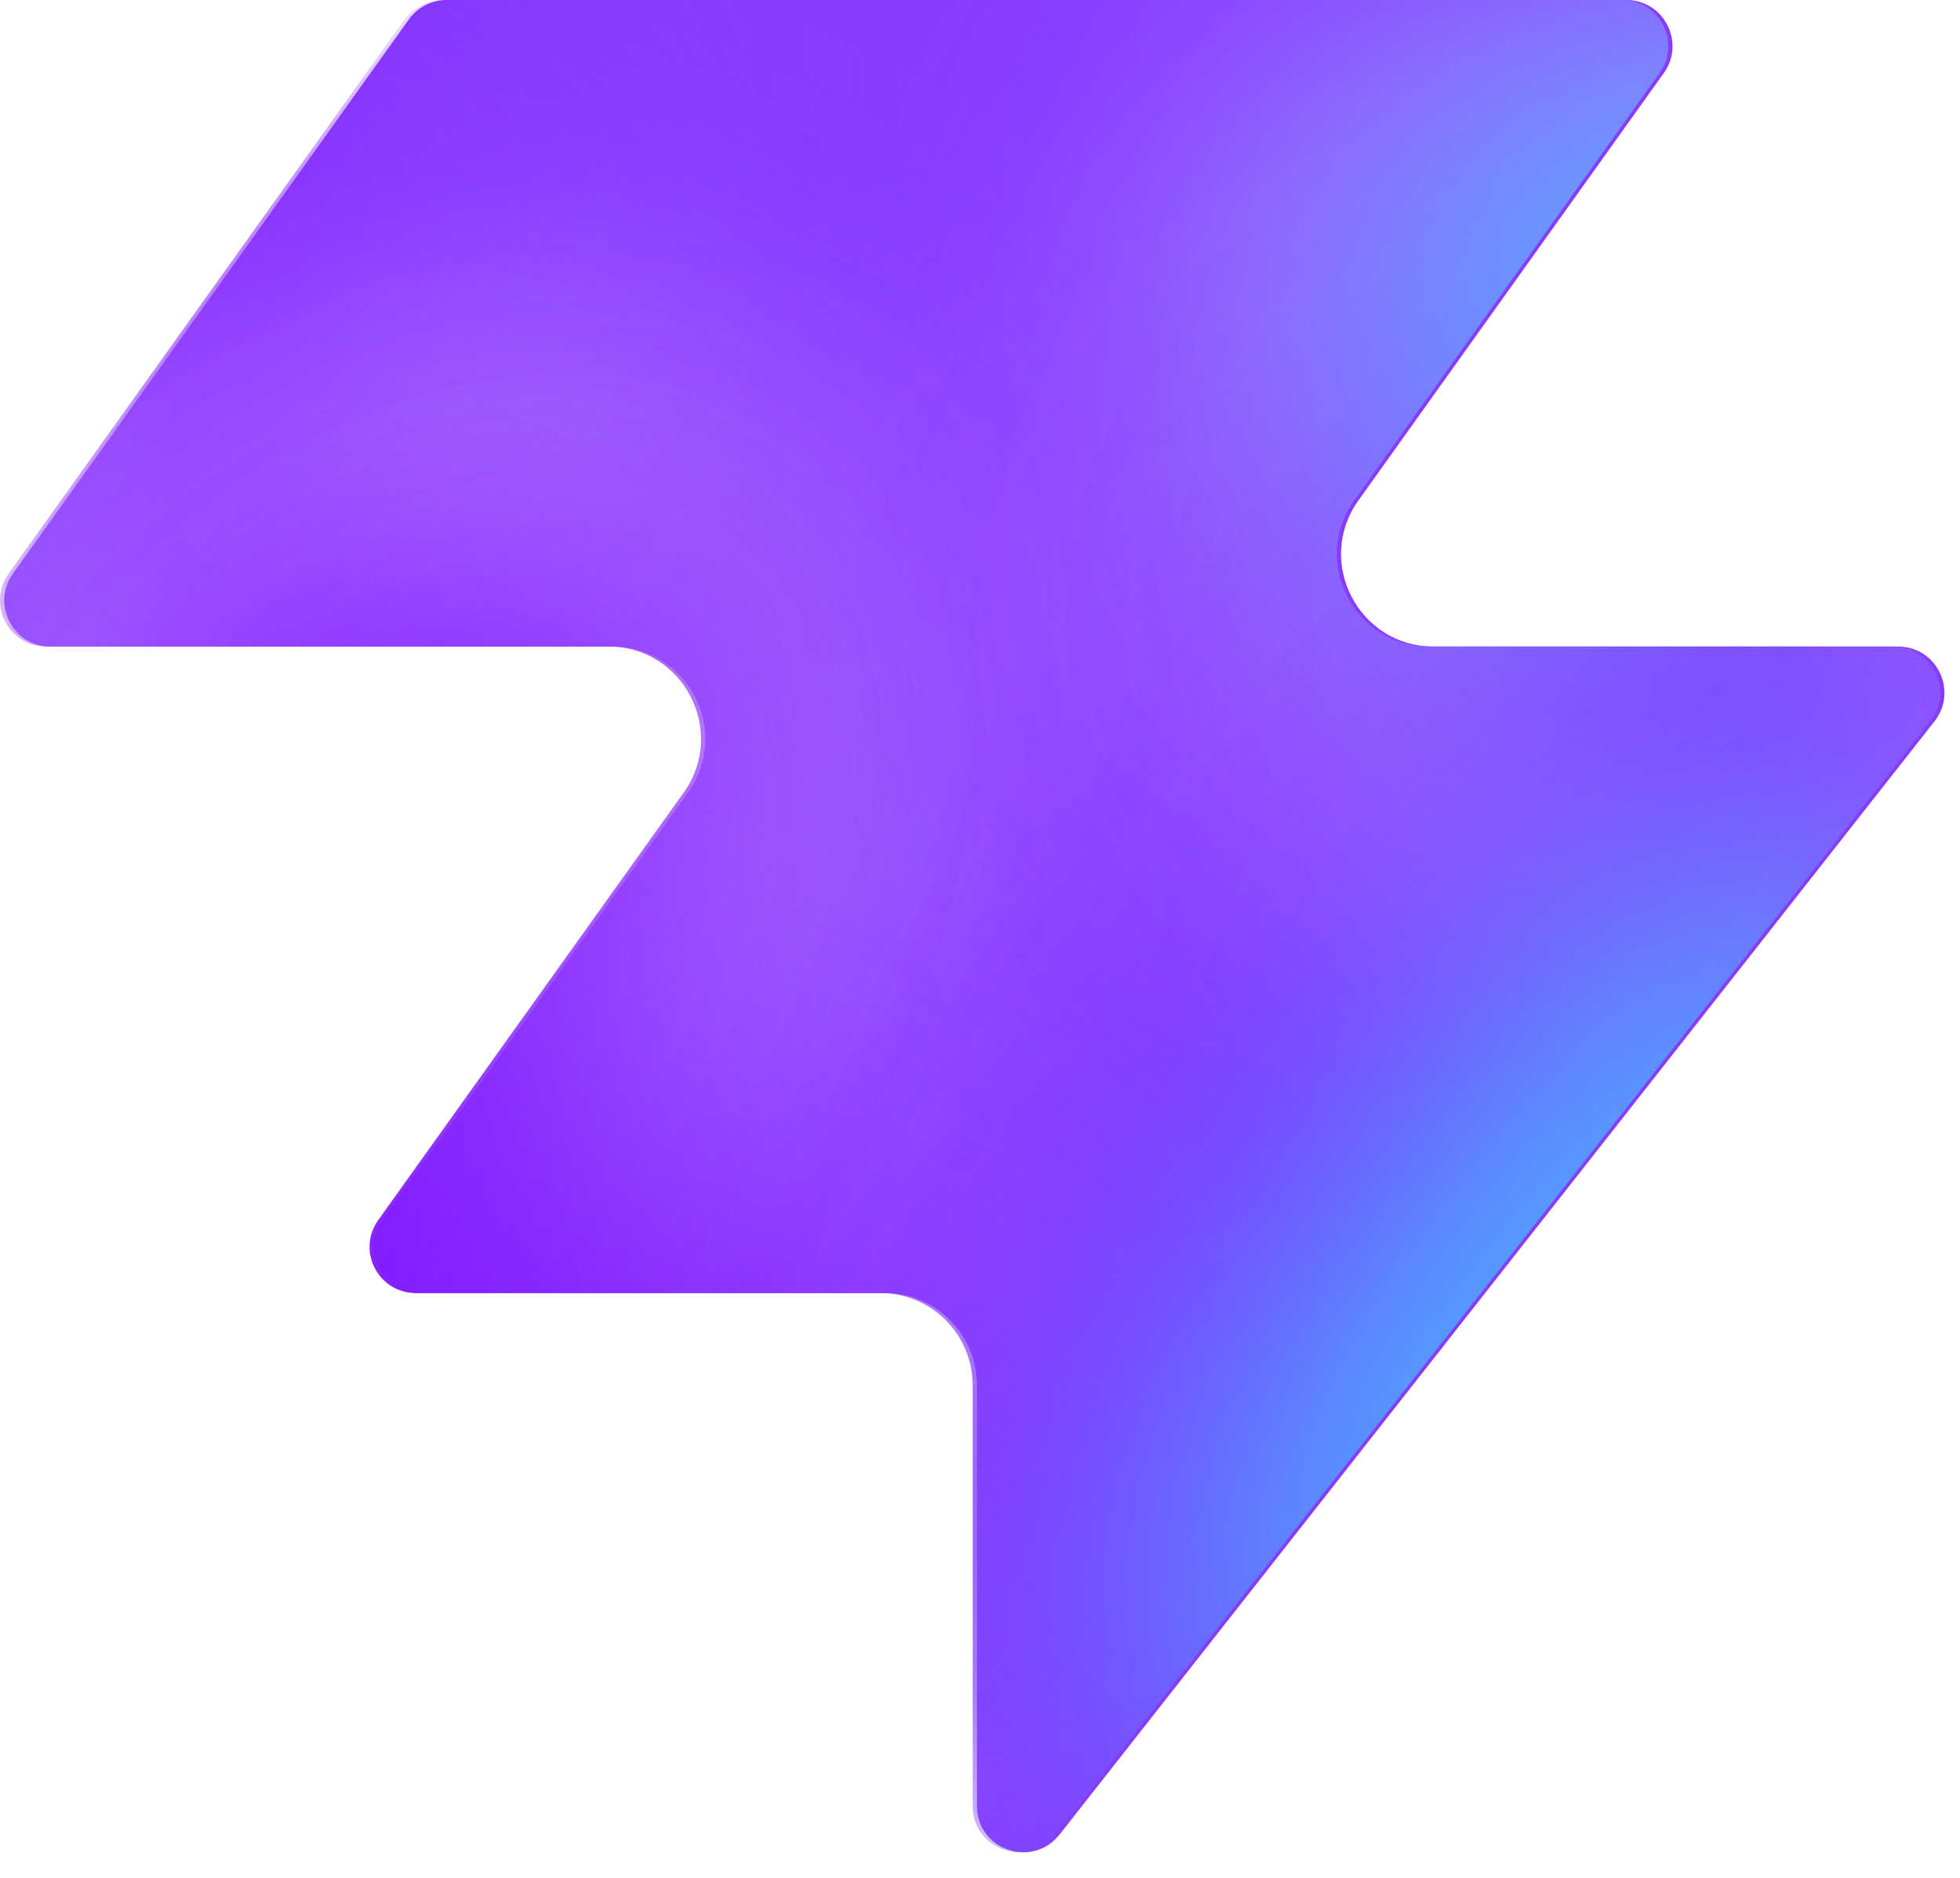
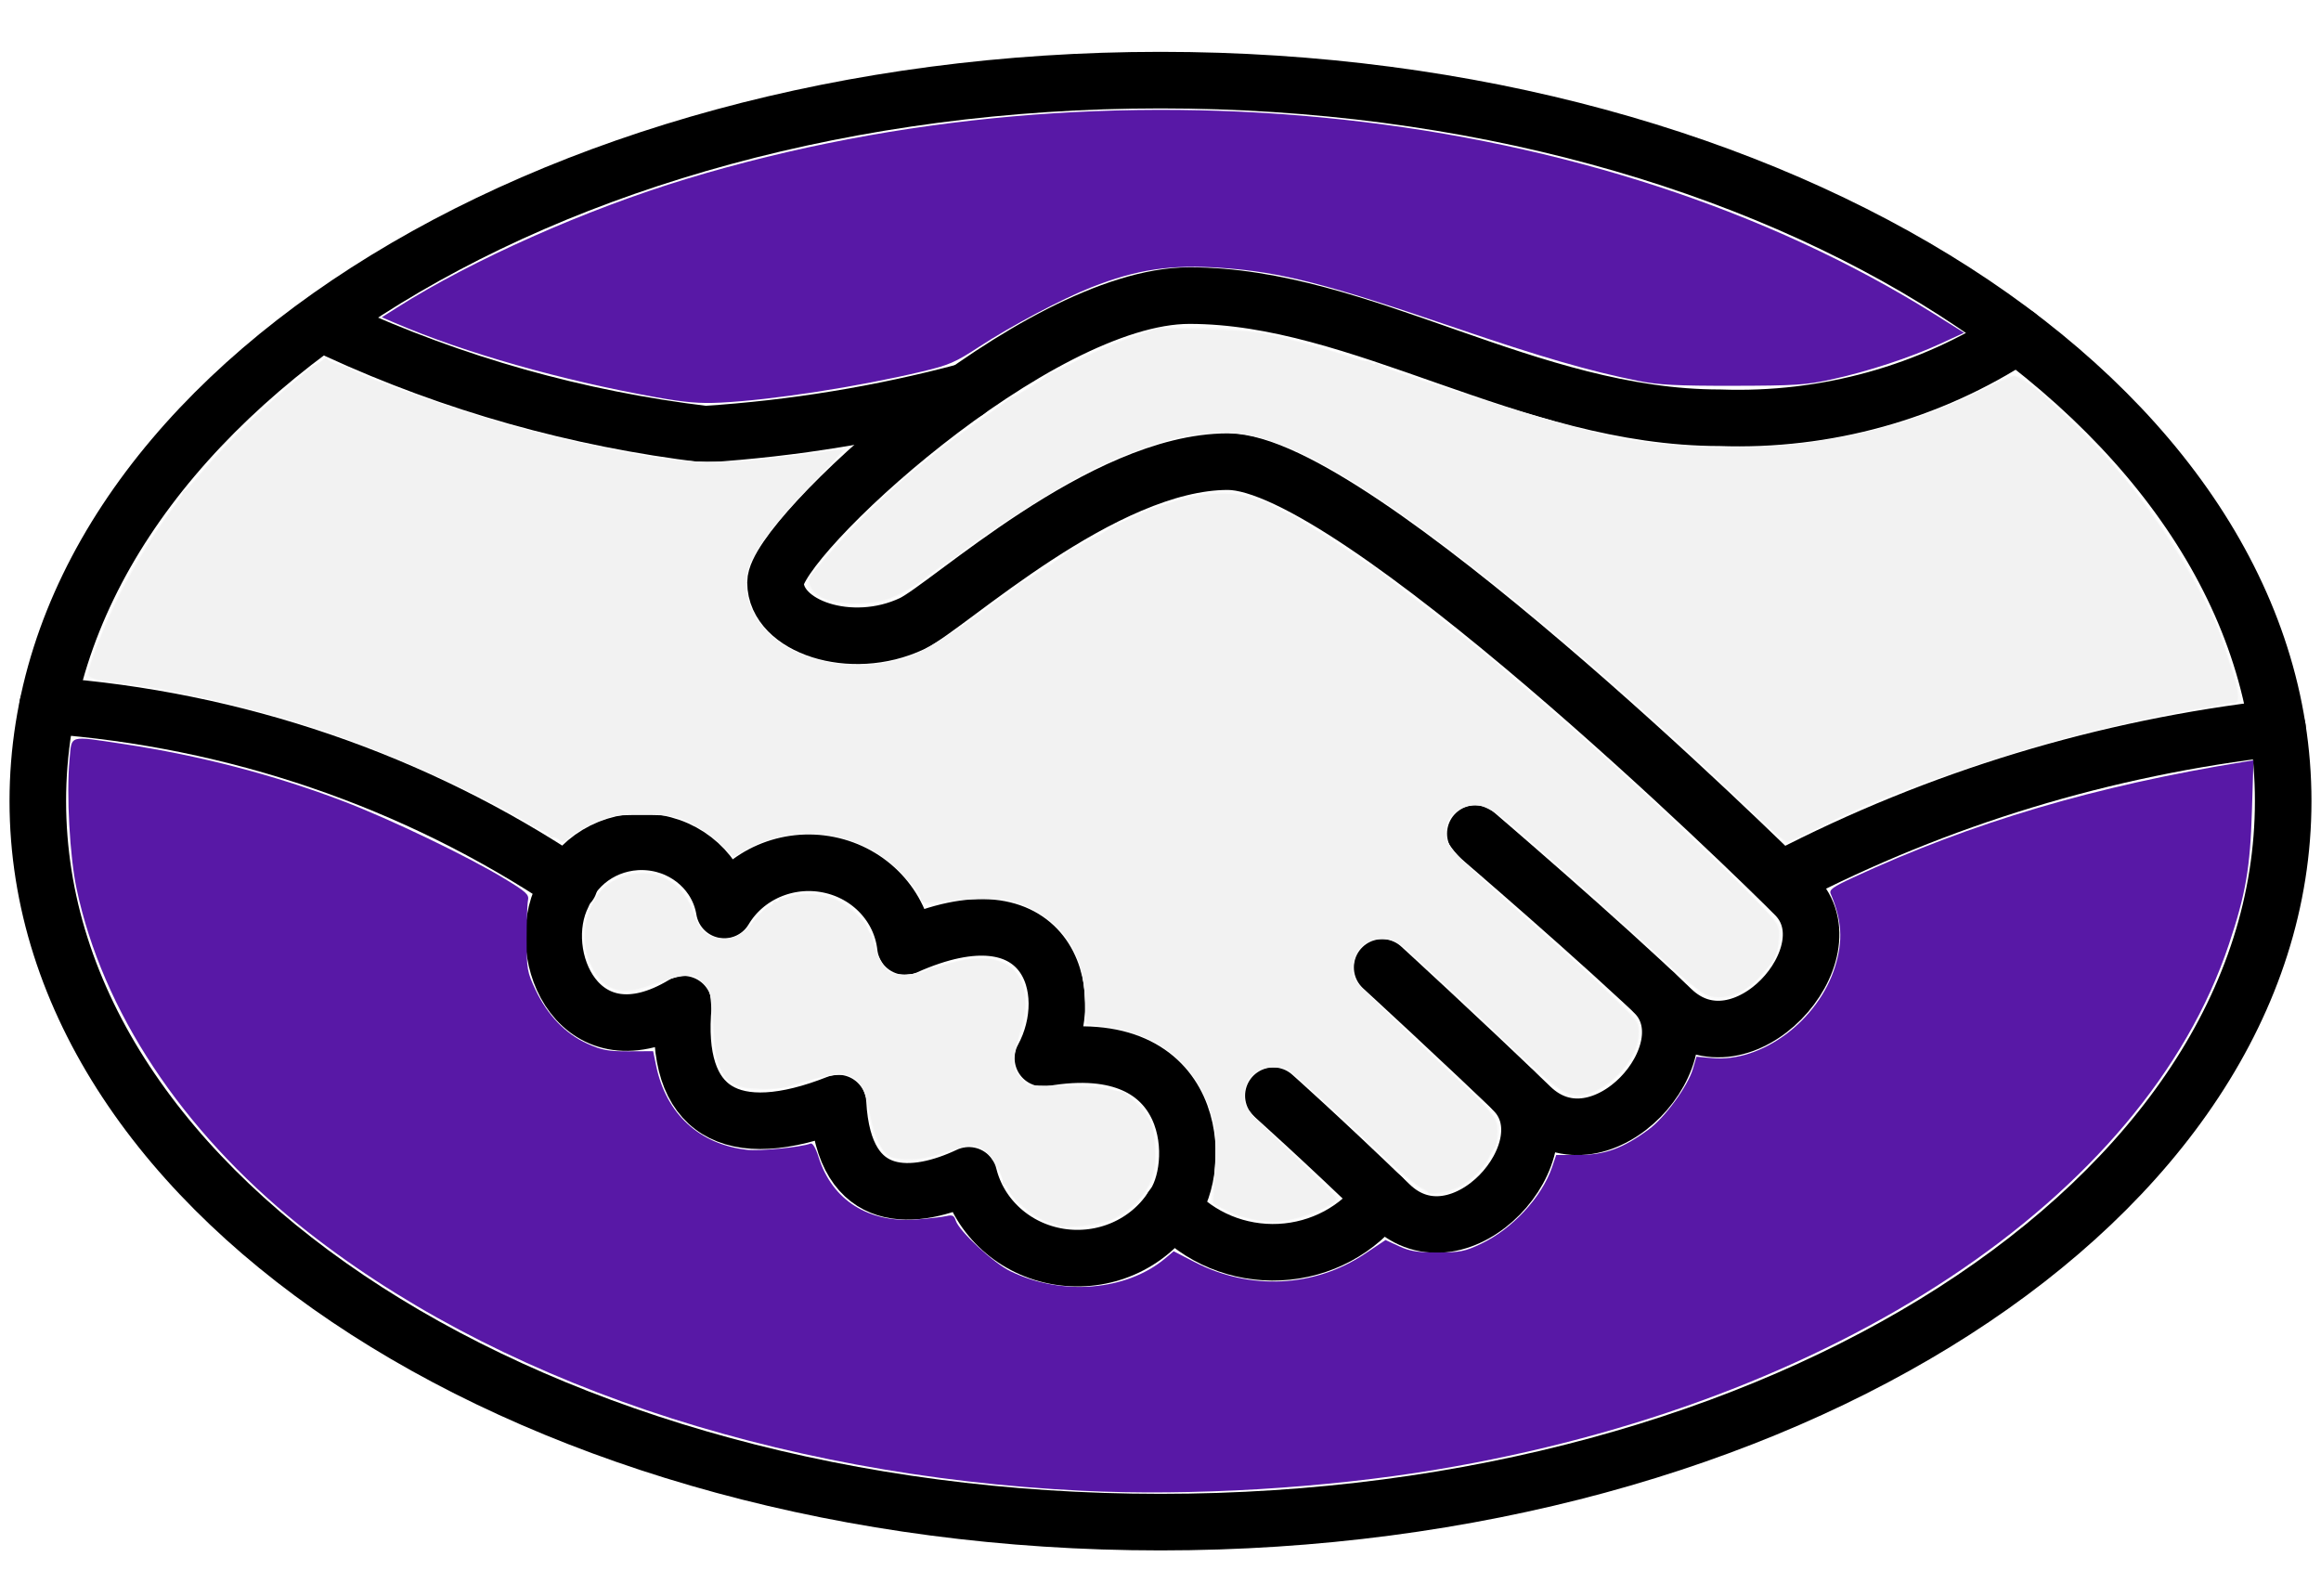
- <svg xmlns="http://www.w3.org/2000/svg" width="48" height="46" fill="none" viewBox="0 0 48 46">
-   <path fill="#863bff" d="M25.946 44.938c-.664.845-2.021.375-2.021-.698V33.937a2.26 2.26 0 0 0-2.262-2.262H10.287c-.92 0-1.456-1.04-.92-1.788l7.48-10.471c1.07-1.497 0-3.578-1.842-3.578H1.237c-.92 0-1.456-1.04-.92-1.788L10.013.474c.214-.297.556-.474.92-.474h28.894c.92 0 1.456 1.04.92 1.788l-7.48 10.471c-1.07 1.498 0 3.579 1.842 3.579h11.377c.943 0 1.473 1.088.89 1.83L25.947 44.94z" style="fill:#863bff;fill:color(display-p3 .525 .23 1);fill-opacity:1" />
-   <mask id="a" width="48" height="46" x="0" y="0" maskUnits="userSpaceOnUse" style="mask-type:alpha">
-     <path fill="#000" d="M25.842 44.938c-.664.844-2.021.375-2.021-.698V33.937a2.26 2.26 0 0 0-2.262-2.262H10.183c-.92 0-1.456-1.04-.92-1.788l7.48-10.471c1.07-1.498 0-3.579-1.842-3.579H1.133c-.92 0-1.456-1.04-.92-1.787L9.91.473c.214-.297.556-.474.92-.474h28.894c.92 0 1.456 1.04.92 1.788l-7.48 10.471c-1.07 1.498 0 3.578 1.842 3.578h11.377c.943 0 1.473 1.088.89 1.832L25.843 44.94z" style="fill:#000;fill-opacity:1" />
-   </mask>
-   <g mask="url(#a)">
-     <g filter="url(#b)">
-       <ellipse cx="5.508" cy="14.704" fill="#ede6ff" rx="5.508" ry="14.704" style="fill:#ede6ff;fill:color(display-p3 .927 .903 1);fill-opacity:1" transform="matrix(.00324 1 1 -.00324 -4.47 31.516)" />
-     </g>
-     <g filter="url(#c)">
-       <ellipse cx="10.399" cy="29.851" fill="#ede6ff" rx="10.399" ry="29.851" style="fill:#ede6ff;fill:color(display-p3 .927 .903 1);fill-opacity:1" transform="matrix(.00324 1 1 -.00324 -39.328 7.883)" />
-     </g>
-     <g filter="url(#d)">
-       <ellipse cx="5.508" cy="30.487" fill="#7e14ff" rx="5.508" ry="30.487" style="fill:#7e14ff;fill:color(display-p3 .492 .077 1);fill-opacity:1" transform="rotate(89.814 -25.913 -14.639)scale(1 -1)" />
-     </g>
-     <g filter="url(#e)">
-       <ellipse cx="5.508" cy="30.599" fill="#7e14ff" rx="5.508" ry="30.599" style="fill:#7e14ff;fill:color(display-p3 .492 .077 1);fill-opacity:1" transform="rotate(89.814 -32.644 -3.334)scale(1 -1)" />
-     </g>
-     <g filter="url(#f)">
-       <ellipse cx="5.508" cy="30.599" fill="#7e14ff" rx="5.508" ry="30.599" style="fill:#7e14ff;fill:color(display-p3 .492 .077 1);fill-opacity:1" transform="matrix(.00324 1 1 -.00324 -34.34 30.47)" />
-     </g>
-     <g filter="url(#g)">
-       <ellipse cx="14.072" cy="22.078" fill="#ede6ff" rx="14.072" ry="22.078" style="fill:#ede6ff;fill:color(display-p3 .927 .903 1);fill-opacity:1" transform="rotate(93.35 24.506 48.493)scale(-1 1)" />
-     </g>
-     <g filter="url(#h)">
-       <ellipse cx="3.47" cy="21.501" fill="#7e14ff" rx="3.47" ry="21.501" style="fill:#7e14ff;fill:color(display-p3 .492 .077 1);fill-opacity:1" transform="rotate(89.009 28.708 47.59)scale(-1 1)" />
-     </g>
-     <g filter="url(#i)">
-       <ellipse cx="3.47" cy="21.501" fill="#7e14ff" rx="3.47" ry="21.501" style="fill:#7e14ff;fill:color(display-p3 .492 .077 1);fill-opacity:1" transform="rotate(89.009 28.708 47.59)scale(-1 1)" />
-     </g>
-     <g filter="url(#j)">
-       <ellipse cx=".387" cy="8.972" fill="#7e14ff" rx="4.407" ry="29.108" style="fill:#7e14ff;fill:color(display-p3 .492 .077 1);fill-opacity:1" transform="rotate(39.51 .387 8.972)" />
-     </g>
-     <g filter="url(#k)">
-       <ellipse cx="47.523" cy="-6.092" fill="#7e14ff" rx="4.407" ry="29.108" style="fill:#7e14ff;fill:color(display-p3 .492 .077 1);fill-opacity:1" transform="rotate(37.892 47.523 -6.092)" />
-     </g>
-     <g filter="url(#l)">
-       <ellipse cx="41.412" cy="6.333" fill="#47bfff" rx="5.971" ry="9.665" style="fill:#47bfff;fill:color(display-p3 .28 .748 1);fill-opacity:1" transform="rotate(37.892 41.412 6.333)" />
-     </g>
-     <g filter="url(#m)">
-       <ellipse cx="-1.879" cy="38.332" fill="#7e14ff" rx="4.407" ry="29.108" style="fill:#7e14ff;fill:color(display-p3 .492 .077 1);fill-opacity:1" transform="rotate(37.892 -1.88 38.332)" />
-     </g>
-     <g filter="url(#n)">
-       <ellipse cx="-1.879" cy="38.332" fill="#7e14ff" rx="4.407" ry="29.108" style="fill:#7e14ff;fill:color(display-p3 .492 .077 1);fill-opacity:1" transform="rotate(37.892 -1.88 38.332)" />
-     </g>
-     <g filter="url(#o)">
-       <ellipse cx="35.651" cy="29.907" fill="#7e14ff" rx="4.407" ry="29.108" style="fill:#7e14ff;fill:color(display-p3 .492 .077 1);fill-opacity:1" transform="rotate(37.892 35.651 29.907)" />
-     </g>
-     <g filter="url(#p)">
-       <ellipse cx="38.418" cy="32.4" fill="#47bfff" rx="5.971" ry="15.297" style="fill:#47bfff;fill:color(display-p3 .28 .748 1);fill-opacity:1" transform="rotate(37.892 38.418 32.4)" />
-     </g>
-   </g>
-   <defs>
-     <filter id="b" width="60.045" height="41.654" x="-19.77" y="16.149" color-interpolation-filters="sRGB" filterUnits="userSpaceOnUse">
-       <feFlood flood-opacity="0" result="BackgroundImageFix" />
-       <feBlend in="SourceGraphic" in2="BackgroundImageFix" result="shape" />
-       <feGaussianBlur result="effect1_foregroundBlur_2002_17158" stdDeviation="7.659" />
-     </filter>
-     <filter id="c" width="90.34" height="51.437" x="-54.613" y="-7.533" color-interpolation-filters="sRGB" filterUnits="userSpaceOnUse">
-       <feFlood flood-opacity="0" result="BackgroundImageFix" />
-       <feBlend in="SourceGraphic" in2="BackgroundImageFix" result="shape" />
-       <feGaussianBlur result="effect1_foregroundBlur_2002_17158" stdDeviation="7.659" />
-     </filter>
-     <filter id="d" width="79.355" height="29.4" x="-49.64" y="2.03" color-interpolation-filters="sRGB" filterUnits="userSpaceOnUse">
-       <feFlood flood-opacity="0" result="BackgroundImageFix" />
-       <feBlend in="SourceGraphic" in2="BackgroundImageFix" result="shape" />
-       <feGaussianBlur result="effect1_foregroundBlur_2002_17158" stdDeviation="4.596" />
-     </filter>
-     <filter id="e" width="79.579" height="29.4" x="-45.045" y="20.029" color-interpolation-filters="sRGB" filterUnits="userSpaceOnUse">
-       <feFlood flood-opacity="0" result="BackgroundImageFix" />
-       <feBlend in="SourceGraphic" in2="BackgroundImageFix" result="shape" />
-       <feGaussianBlur result="effect1_foregroundBlur_2002_17158" stdDeviation="4.596" />
-     </filter>
-     <filter id="f" width="79.579" height="29.4" x="-43.513" y="21.178" color-interpolation-filters="sRGB" filterUnits="userSpaceOnUse">
-       <feFlood flood-opacity="0" result="BackgroundImageFix" />
-       <feBlend in="SourceGraphic" in2="BackgroundImageFix" result="shape" />
-       <feGaussianBlur result="effect1_foregroundBlur_2002_17158" stdDeviation="4.596" />
-     </filter>
-     <filter id="g" width="74.749" height="58.852" x="15.756" y="-17.901" color-interpolation-filters="sRGB" filterUnits="userSpaceOnUse">
-       <feFlood flood-opacity="0" result="BackgroundImageFix" />
-       <feBlend in="SourceGraphic" in2="BackgroundImageFix" result="shape" />
-       <feGaussianBlur result="effect1_foregroundBlur_2002_17158" stdDeviation="7.659" />
-     </filter>
-     <filter id="h" width="61.377" height="25.362" x="23.548" y="2.284" color-interpolation-filters="sRGB" filterUnits="userSpaceOnUse">
-       <feFlood flood-opacity="0" result="BackgroundImageFix" />
-       <feBlend in="SourceGraphic" in2="BackgroundImageFix" result="shape" />
-       <feGaussianBlur result="effect1_foregroundBlur_2002_17158" stdDeviation="4.596" />
-     </filter>
-     <filter id="i" width="61.377" height="25.362" x="23.548" y="2.284" color-interpolation-filters="sRGB" filterUnits="userSpaceOnUse">
-       <feFlood flood-opacity="0" result="BackgroundImageFix" />
-       <feBlend in="SourceGraphic" in2="BackgroundImageFix" result="shape" />
-       <feGaussianBlur result="effect1_foregroundBlur_2002_17158" stdDeviation="4.596" />
-     </filter>
-     <filter id="j" width="56.045" height="63.649" x="-27.636" y="-22.853" color-interpolation-filters="sRGB" filterUnits="userSpaceOnUse">
-       <feFlood flood-opacity="0" result="BackgroundImageFix" />
-       <feBlend in="SourceGraphic" in2="BackgroundImageFix" result="shape" />
-       <feGaussianBlur result="effect1_foregroundBlur_2002_17158" stdDeviation="4.596" />
-     </filter>
-     <filter id="k" width="54.814" height="64.646" x="20.116" y="-38.415" color-interpolation-filters="sRGB" filterUnits="userSpaceOnUse">
-       <feFlood flood-opacity="0" result="BackgroundImageFix" />
-       <feBlend in="SourceGraphic" in2="BackgroundImageFix" result="shape" />
-       <feGaussianBlur result="effect1_foregroundBlur_2002_17158" stdDeviation="4.596" />
-     </filter>
-     <filter id="l" width="33.541" height="35.313" x="24.641" y="-11.323" color-interpolation-filters="sRGB" filterUnits="userSpaceOnUse">
-       <feFlood flood-opacity="0" result="BackgroundImageFix" />
-       <feBlend in="SourceGraphic" in2="BackgroundImageFix" result="shape" />
-       <feGaussianBlur result="effect1_foregroundBlur_2002_17158" stdDeviation="4.596" />
-     </filter>
-     <filter id="m" width="54.814" height="64.646" x="-29.286" y="6.009" color-interpolation-filters="sRGB" filterUnits="userSpaceOnUse">
-       <feFlood flood-opacity="0" result="BackgroundImageFix" />
-       <feBlend in="SourceGraphic" in2="BackgroundImageFix" result="shape" />
-       <feGaussianBlur result="effect1_foregroundBlur_2002_17158" stdDeviation="4.596" />
-     </filter>
-     <filter id="n" width="54.814" height="64.646" x="-29.286" y="6.009" color-interpolation-filters="sRGB" filterUnits="userSpaceOnUse">
-       <feFlood flood-opacity="0" result="BackgroundImageFix" />
-       <feBlend in="SourceGraphic" in2="BackgroundImageFix" result="shape" />
-       <feGaussianBlur result="effect1_foregroundBlur_2002_17158" stdDeviation="4.596" />
-     </filter>
-     <filter id="o" width="54.814" height="64.646" x="8.244" y="-2.416" color-interpolation-filters="sRGB" filterUnits="userSpaceOnUse">
-       <feFlood flood-opacity="0" result="BackgroundImageFix" />
-       <feBlend in="SourceGraphic" in2="BackgroundImageFix" result="shape" />
-       <feGaussianBlur result="effect1_foregroundBlur_2002_17158" stdDeviation="4.596" />
-     </filter>
-     <filter id="p" width="39.409" height="43.623" x="18.713" y="10.588" color-interpolation-filters="sRGB" filterUnits="userSpaceOnUse">
-       <feFlood flood-opacity="0" result="BackgroundImageFix" />
-       <feBlend in="SourceGraphic" in2="BackgroundImageFix" result="shape" />
-       <feGaussianBlur result="effect1_foregroundBlur_2002_17158" stdDeviation="4.596" />
-     </filter>
+ <svg xmlns="http://www.w3.org/2000/svg" width="800" height="550" viewBox="0 0 48 33" version="1.1" id="svg8">
+   <defs id="defs1">
+     <style id="style1">.a{fill:none;stroke:#000000;stroke-linecap:round;stroke-linejoin:round;}</style>
  </defs>
+   <ellipse class="a" cx="24" cy="16.567" rx="23.218" ry="14.91" id="ellipse1" style="stroke-width:1.17" />
+   <path class="a" d="m 6.978,6.836 a 24.807,23.936 0 0 0 7.603,2.143 27.172,26.218 0 0 0 5.413,-0.888" id="path1" style="stroke-width:1.17" />
+   <path class="a" d="m 41.72,6.933 a 10.259,9.898 0 0 1 -6.15,1.706 c -3.971,0 -7.413,-2.526 -10.972,-2.526 -3.177,0 -8.56,5.024 -8.56,5.932 0,0.908 1.559,1.448 2.824,0.851 0.74,-0.349 3.941,-3.349 6.53,-3.349 2.589,0 10.976,8.198 11.737,8.969 1.177,1.192 -1.103,3.761 -2.559,2.355 -1.456,-1.405 -4.059,-3.633 -4.059,-3.633" id="path2" style="stroke-width:1.17" />
+   <path class="a" d="M 47.099,15.053 A 28.574,27.571 0 0 0 36.923,18.147" id="path3" style="stroke-width:1.17" />
+   <path class="a" d="m 34.217,20.537 c 1.177,1.192 -1.103,3.761 -2.559,2.355 -1.456,-1.405 -3.074,-2.886 -3.074,-2.886" id="path4" style="stroke-width:1.17" />
+   <path class="a" d="m 31.305,22.558 c 1.177,1.192 -1.103,3.761 -2.559,2.355 -1.456,-1.405 -2.412,-2.254 -2.412,-2.254" id="path5" style="stroke-width:1.17" />
+   <path class="a" d="m 24.24,24.971 a 2.749,2.653 0 0 0 4.344,-0.213" id="path6" style="stroke-width:1.17" />
+   <path class="a" d="m 24.24,24.971 c 0.632,-0.8 0.583,-3.655 -2.672,-3.088 0.765,-1.4 0.078,-3.614 -2.843,-2.308 a 2.012,1.942 0 0 0 -3.746,-0.757 1.732,1.671 0 0 0 -3.334,-0.322 c -0.647,1.268 0.353,3.557 2.49,2.271 -0.216,2.233 1,2.914 3.196,2.044 0.118,2.194 1.628,2.006 2.706,1.495 a 2.307,2.226 0 0 0 4.201,0.666 z" id="path7" style="stroke-width:1.17" />
+   <path class="a" d="M 0.985,14.589 A 21.799,21.034 0 0 1 11.777,18.282" id="path8" style="stroke-width:1.17" />
+   <path style="fill:#f9f9f9;stroke-width:0.96" d="M 598.8,274.92 C 532.482,212.392 475.793,167.886 445.98,154.942 c -15.558,-6.755 -26.105,-7.564 -42.716,-3.279 -21.494,5.545 -40.548,16.008 -76.253,41.871 -18.941,13.72 -19.802,14.148 -29.555,14.679 -8.671,0.472 -14.82,-1.116 -18.024,-4.656 -2.259,-2.497 -1.402,-4.067 8.283,-15.179 25.127,-28.826 71.526,-61.807 101.841,-72.39 8.735,-3.049 9.447,-3.141 23.889,-3.062 20.381,0.111 30.131,2.385 75.87,17.694 54.299,18.174 67.348,21.38 94.118,23.126 36.976,2.411 73.199,-4.956 102.711,-20.889 9.578,-5.171 7.992,-5.653 21.895,6.652 23.057,20.408 43.631,47.823 54.613,72.771 4.17,9.474 10.501,28.573 9.727,29.346 -0.242,0.242 -4.498,1.084 -9.459,1.871 -48.074,7.631 -101.668,24.4 -141.072,44.141 l -6.242,3.127 z" id="path9" transform="scale(0.06)" />
+   <path style="fill:#f9f9f9;stroke-width:0.96" d="m 429.876,420.09 c -2.848,-0.766 -6.88,-2.349 -8.96,-3.518 -3.415,-1.919 -3.725,-2.407 -3.191,-5.027 1.322,-6.489 1.648,-19.573 0.612,-24.557 -3.709,-17.849 -17.615,-30.411 -36.457,-32.933 l -7.602,-1.018 -0.384,-9.172 c -0.484,-11.537 -3.401,-18.54 -10.502,-25.211 -9.681,-9.095 -21.899,-11.148 -41.662,-7.002 -2.587,0.543 -3.074,0.244 -4.77,-2.929 -1.039,-1.943 -4.138,-5.819 -6.887,-8.612 -13.029,-13.239 -34.477,-16.62 -51.362,-8.097 l -5.812,2.934 -4.751,-4.444 c -8.434,-7.889 -20.005,-11.478 -32.319,-10.026 -6.233,0.735 -16.47,4.898 -19.047,7.746 -0.902,0.997 -2.174,1.812 -2.827,1.812 -0.653,0 -5.232,-2.395 -10.175,-5.323 -42.099,-24.93 -92.961,-42.55 -141.521,-49.027 -6.867,-0.916 -12.603,-1.749 -12.747,-1.851 -0.717,-0.509 6.31,-18.535 10.868,-27.876 9.611,-19.698 24.042,-39.399 41.836,-57.113 11.496,-11.444 27.677,-24.957 29.886,-24.957 0.806,0 4.653,1.452 8.548,3.227 27.037,12.318 65.749,23.666 102.42,30.022 18.505,3.207 30.163,2.821 64.567,-2.14 l 4.322,-0.623 -11.601,11.888 c -19.737,20.227 -24.962,29.353 -22.617,39.509 4.145,17.959 27.17,27.536 51.985,21.623 7.099,-1.691 13.101,-5.2 29.753,-17.391 34.745,-25.437 56.871,-36.981 76.81,-40.075 6.63,-1.029 7.509,-0.941 15.022,1.503 22.496,7.318 66.656,39.915 124.274,91.736 25.139,22.609 56.475,52.907 57.646,55.736 3.194,7.71 -6.651,21.831 -17.394,24.948 -5.725,1.661 -8.202,0.309 -20.929,-11.422 -15.532,-14.317 -33.785,-30.615 -49.478,-44.175 -11.997,-10.367 -12.53,-10.704 -16.916,-10.704 -5.169,0 -9.028,2.929 -10.062,7.636 -1.116,5.08 1.454,8.24 19.678,24.197 26.069,22.826 45.074,40.203 46.131,42.177 3.796,7.092 -3.975,20.317 -14.632,24.901 -7.482,3.219 -10.253,2.011 -22.721,-9.904 -13.044,-12.466 -36.845,-34.67 -42.154,-39.326 -3.404,-2.985 -4.795,-3.582 -8.35,-3.582 -5.998,0 -9.196,2.901 -9.879,8.96 l -0.516,4.575 7.573,7.424 c 4.165,4.083 14.92,14.289 23.899,22.679 19.752,18.456 20.442,19.378 18.872,25.247 -2.357,8.813 -11.053,17.587 -18.887,19.056 -5.054,0.948 -8.872,-1.612 -24.475,-16.411 -8.187,-7.765 -18.238,-17.096 -22.335,-20.735 -6.902,-6.131 -7.772,-6.617 -11.839,-6.617 -5.967,0 -10.004,3.816 -10.004,9.456 0,4.82 0.811,5.788 18.62,22.214 7.718,7.119 14.033,13.236 14.033,13.594 0,1.314 -8.628,5.656 -14.04,7.066 -6.786,1.768 -10.78,1.752 -17.549,-0.068 z" id="path10" transform="scale(0.06)" />
+   <path style="fill:#f9f9f9;stroke-width:0.96" d="m 364.946,422.648 c -10.155,-2.809 -16.842,-8.818 -20.311,-18.25 -3.472,-9.44 -8.147,-11.371 -17.988,-7.432 -17.599,7.045 -24.971,3.098 -27.372,-14.655 -1.694,-12.524 -5.738,-14.261 -21.724,-9.332 -10.644,3.282 -19.878,3.662 -24.377,1.005 -5.127,-3.029 -7.162,-8.759 -7.758,-21.848 -0.5,-10.981 -0.61,-11.449 -3.212,-13.685 -3.629,-3.119 -7.765,-2.966 -15.226,0.564 -11.234,5.314 -19.081,3.298 -23.419,-6.019 -3.237,-6.953 -3.191,-14.208 0.13,-20.487 3.315,-6.267 4.952,-8.006 9.517,-10.102 11.179,-5.133 23.117,0.875 26.362,13.268 1.367,5.223 4.843,7.981 10.022,7.953 4.35,-0.024 6.595,-1.472 10.521,-6.787 4.976,-6.736 15.849,-10.641 23.815,-8.553 9.16,2.401 15.199,8.514 17.583,17.799 2.678,10.431 7.874,12.205 21.162,7.224 15.381,-5.764 25.961,-3.843 29.914,5.432 1.716,4.026 1.61,11.285 -0.233,16.117 -4.136,10.838 -4.081,13.309 0.389,17.476 2.544,2.372 2.823,2.412 12.46,1.774 22.874,-1.514 33.359,5.868 33.359,23.487 0,6.116 -0.396,7.876 -2.622,11.663 -3.126,5.318 -7.377,9.091 -13.115,11.641 -4.718,2.096 -13.506,2.954 -17.876,1.745 z" id="path11" transform="scale(0.06)" />
+   <path style="fill:#5818a6;fill-opacity:1;stroke-width:0.96" d="M 372.937,513.807 C 266.42,508.546 169.438,475.612 103.034,422.149 62.569,389.569 35.298,348.345 26.4,306.304 c -2.373,-11.212 -3.546,-32.606 -2.436,-44.445 0.817,-8.724 -0.603,-8.302 18.394,-5.463 26.224,3.919 52.11,10.657 76.07,19.8 16.131,6.155 42.705,18.922 55.401,26.616 7.617,4.616 8.586,5.508 8.163,7.516 -0.264,1.253 -0.475,7.248 -0.469,13.323 0.01,10.398 0.189,11.422 3.059,17.501 4.106,8.698 10.344,15.189 17.822,18.545 5.102,2.29 7.199,2.676 14.347,2.642 l 8.371,-0.039 1.066,5.136 c 3.401,16.382 14.774,26.918 31.132,28.84 4.502,0.529 18.698,-0.845 22.06,-2.135 0.718,-0.275 1.784,1.531 2.793,4.733 4.655,14.767 17.132,22.694 33.743,21.437 4.253,-0.322 8.879,-0.852 10.279,-1.178 2.07,-0.482 2.675,-0.189 3.231,1.565 1.16,3.656 13.034,14.645 18.876,17.47 17.784,8.599 40.03,6.731 53.353,-4.479 l 2.891,-2.433 7.199,3.725 c 19.051,9.858 41.325,8.785 58.689,-2.829 l 7.134,-4.772 4.673,2.156 c 3.756,1.733 6.369,2.154 13.316,2.144 7.642,-0.011 9.367,-0.354 14.886,-2.964 10.799,-5.107 20.988,-16.088 24.511,-26.417 l 1.439,-4.221 7.913,-0.01 c 8.907,-0.011 15.104,-2.28 23.93,-8.759 5.611,-4.119 13.503,-14.92 15.267,-20.895 l 1.245,-4.215 5.413,0.491 c 17.098,1.55 36.568,-12.942 42.351,-31.525 2.791,-8.968 2.37,-15.963 -1.514,-25.12 -0.591,-1.393 0.731,-2.346 7.793,-5.619 40.974,-18.989 83.569,-31.592 134.685,-39.852 l 3.251,-0.525 -0.538,17.595 c -0.598,19.535 -2.142,28.466 -7.912,45.759 -29.194,87.496 -135.909,158.243 -273.201,181.121 -38.382,6.396 -84.463,9.144 -122.141,7.283 z" id="path12" transform="scale(0.06)" />
+   <path style="fill:#5818a6;fill-opacity:1;stroke-width:0.96" d="m 226.064,136.904 c -32.533,-5.811 -65.898,-15.302 -89.771,-25.535 l -4.702,-2.015 5.273,-3.347 C 162.689,89.613 202.001,72.144 236.735,61.629 382.534,17.49 551.168,35.821 666.945,108.395 l 10.043,6.295 -8.122,3.748 c -10.399,4.799 -25.145,9.638 -37.652,12.357 -8.676,1.886 -12.697,2.144 -33.855,2.175 -19.337,0.029 -25.692,-0.299 -32.653,-1.686 -16.577,-3.302 -33.817,-8.304 -63.051,-18.297 -44.579,-15.237 -59.832,-19.153 -80.403,-20.644 -17.552,-1.272 -29.396,0.486 -45.14,6.7 -10.125,3.996 -27.602,13.266 -38.619,20.485 -8.167,5.351 -10.423,6.328 -19.697,8.531 -22.189,5.27 -51.583,9.806 -69.4,10.711 -7.181,0.365 -12.196,-0.054 -22.333,-1.865 z" id="path13" transform="scale(0.06)" />
+   <path style="fill:#f2f2f2;fill-opacity:1;stroke-width:0.96" d="m 605.927,281.633 c -19.272,-18.685 -45.559,-42.557 -63.361,-57.54 -2.613,-2.199 -5.744,-4.861 -6.958,-5.915 -1.214,-1.054 -3.986,-3.361 -6.16,-5.125 -2.174,-1.765 -4.422,-3.657 -4.996,-4.204 -2.416,-2.309 -24.798,-19.759 -33.215,-25.897 -34.792,-25.371 -55.655,-35.036 -72.901,-33.769 -4.01,0.294 -8.587,0.799 -10.172,1.122 -8.327,1.696 -22.752,6.989 -32.512,11.931 -9.821,4.973 -34.755,20.644 -42.398,26.648 -4.546,3.572 -4.622,3.626 -8.163,5.803 -1.849,1.137 -4.244,2.852 -5.323,3.811 -2.581,2.296 -6.648,4.756 -11.964,7.238 -6.135,2.865 -19.105,2.944 -24.511,0.149 -4.14,-2.141 -5.547,-5.896 -3.165,-8.446 0.696,-0.745 3.426,-3.858 6.067,-6.919 8.427,-9.767 23.967,-24.786 31.49,-30.437 1.98,-1.487 4.646,-3.648 5.924,-4.802 1.278,-1.154 6.953,-5.339 12.612,-9.301 5.659,-3.962 10.872,-7.774 11.584,-8.472 0.712,-0.698 1.295,-1.027 1.295,-0.732 0,0.685 10.847,-6.18 11.632,-7.362 0.323,-0.487 0.755,-0.79 0.96,-0.674 0.205,0.116 4.828,-2.025 10.274,-4.757 5.446,-2.733 13.873,-6.302 18.727,-7.931 l 8.826,-2.962 16.807,0.49 c 15.295,0.446 17.973,0.797 29.772,3.899 7.131,1.875 15.521,4.302 18.645,5.393 3.124,1.091 5.893,1.771 6.154,1.51 0.261,-0.261 1.054,0.007 1.763,0.595 0.709,0.588 1.289,0.748 1.289,0.354 0,-0.393 0.54,-0.288 1.2,0.233 3.404,2.69 67.433,22.427 81.393,25.09 43.097,8.22 87.463,2.779 124.611,-15.281 6.471,-3.146 12.313,-5.72 12.982,-5.72 1.412,0 7.295,3.865 10.621,6.978 21.59,20.205 30.457,30.456 43.394,50.165 7.145,10.885 16.235,28.001 17.342,32.653 0.126,0.528 1.592,4.991 3.259,9.916 3.028,8.949 3.44,13.347 1.206,12.89 -0.652,-0.133 -3.235,0.218 -5.74,0.78 -2.505,0.562 -6.283,1.248 -8.396,1.524 -5.112,0.667 -32.536,6.654 -41.694,9.103 -19.072,5.099 -51.542,15.815 -64.908,21.421 -2.113,0.886 -3.954,1.579 -4.092,1.54 -0.138,-0.039 -1.538,0.595 -3.111,1.409 -1.574,0.814 -3.077,1.481 -3.34,1.483 -0.263,0.002 -5.187,2.37 -10.942,5.263 -5.755,2.893 -11.066,5.26 -11.802,5.26 -0.736,0 -5.239,-3.782 -10.006,-8.403 z" id="path14" transform="scale(0.06)" />
+   <path style="fill:#f2f2f2;fill-opacity:1;stroke-width:0.96" d="m 431.693,420.18 c -6.229,-1.517 -5.353,-1.205 -9.867,-3.508 l -3.624,-1.849 0.617,-12.694 c 0.558,-11.477 0.416,-13.292 -1.479,-18.936 -5.8,-17.275 -18.531,-27.211 -37.987,-29.65 l -4.802,-0.602 -0.538,-9.124 c -0.889,-15.069 -6.715,-24.653 -18.623,-30.637 -5.625,-2.826 -7.405,-3.243 -14.281,-3.342 -4.32,-0.062 -11.42,0.273 -15.778,0.745 -6.764,0.732 -7.923,0.648 -7.923,-0.574 0,-1.654 -2.047,-4.244 -8.322,-10.531 -13.337,-13.362 -35.829,-16.069 -52.528,-6.323 l -3.707,2.164 -4.548,-4.422 c -2.501,-2.432 -7.1,-5.673 -10.218,-7.203 -5.258,-2.579 -6.475,-2.781 -16.735,-2.781 -10.501,0 -11.382,0.156 -17.287,3.064 -3.422,1.685 -7.103,3.885 -8.179,4.889 -1.642,1.532 -2.153,1.615 -3.179,0.516 -0.672,-0.72 -1.629,-1.058 -2.125,-0.751 -0.497,0.307 -0.903,0.143 -0.903,-0.365 0,-0.508 -1.188,-1.397 -2.641,-1.976 -1.453,-0.579 -4.37,-2.138 -6.483,-3.463 -13.619,-8.545 -47.694,-23.817 -69.148,-30.991 -21.264,-7.111 -48.588,-13.704 -66.267,-15.991 -2.113,-0.273 -6.149,-0.789 -8.968,-1.146 -2.853,-0.361 -5.343,-1.214 -5.616,-1.923 -0.576,-1.502 3.217,-11.782 8.816,-23.892 4.588,-9.924 13.185,-24.347 19.32,-32.413 2.319,-3.049 4.216,-5.971 4.216,-6.493 0,-0.522 0.339,-0.95 0.753,-0.95 0.414,0 2.83,-2.485 5.369,-5.522 8.305,-9.937 21.636,-23.041 32.634,-32.08 1.508,-1.239 3.561,-3.01 4.562,-3.934 1.001,-0.924 2.11,-1.681 2.465,-1.681 0.355,0 1.435,-0.715 2.401,-1.589 0.966,-0.874 1.756,-1.159 1.756,-0.634 0,0.526 1.837,1.535 4.082,2.243 2.245,0.708 4.514,1.576 5.042,1.929 4.131,2.762 38.16,14.571 56.182,19.497 16.151,4.415 32.458,7.974 48.98,10.69 8.057,1.324 24.276,1.64 33.133,0.645 15.443,-1.735 18.903,-2.157 24.49,-2.987 2.905,-0.432 5.452,-0.623 5.659,-0.426 0.208,0.197 -4.805,5.721 -11.14,12.274 -13.543,14.01 -20.987,24.506 -21.954,30.951 -1.327,8.852 3.956,18.565 13.171,24.215 12.554,7.697 31.569,8.783 45.549,2.6 4.464,-1.974 22.776,-13.793 24.416,-15.759 0.264,-0.317 2.748,-2.088 5.52,-3.937 2.772,-1.849 5.041,-3.685 5.042,-4.082 10e-4,-0.396 0.454,-0.72 1.006,-0.72 1.141,0 15.492,-9.464 16.391,-10.809 0.323,-0.484 0.849,-0.735 1.169,-0.558 0.32,0.177 1.352,-0.337 2.294,-1.143 0.941,-0.806 3.153,-2.062 4.915,-2.791 1.762,-0.729 3.713,-1.799 4.336,-2.376 0.623,-0.578 2.639,-1.744 4.48,-2.592 7.898,-3.638 11.089,-5.046 11.99,-5.291 0.528,-0.144 3.77,-1.172 7.203,-2.285 8.9,-2.886 19.608,-3.547 25.54,-1.576 2.591,0.861 5.096,1.529 5.565,1.486 0.469,-0.044 1.117,0.293 1.441,0.749 0.323,0.456 2.532,1.669 4.909,2.697 2.377,1.027 4.538,2.1 4.802,2.383 0.264,0.283 3.289,2.2 6.723,4.258 3.433,2.058 8.913,5.62 12.177,7.914 3.264,2.295 6.361,4.172 6.883,4.172 0.522,0 1.092,0.335 1.268,0.744 0.176,0.409 5.938,5.018 12.805,10.241 6.867,5.223 14.921,11.479 17.898,13.902 2.977,2.423 6.809,5.485 8.515,6.806 1.706,1.321 3.807,3.102 4.671,3.959 0.863,0.857 5.027,4.457 9.252,7.999 4.226,3.542 9.23,7.811 11.12,9.486 1.89,1.675 5.926,5.206 8.968,7.847 3.042,2.641 7.137,6.315 9.1,8.163 1.963,1.849 7.385,6.819 12.049,11.044 4.664,4.226 9.179,8.478 10.032,9.448 0.853,0.971 5.225,5.094 9.715,9.161 4.49,4.068 11.978,11.375 16.639,16.238 8.434,8.798 8.475,8.865 8.223,13.408 -0.245,4.422 -1.189,7.114 -3.32,9.464 -0.564,0.623 -2.086,2.368 -3.381,3.879 -4.999,5.83 -13.495,8.576 -18.465,5.968 -2.253,-1.182 -9.789,-7.28 -13.982,-11.313 -1.413,-1.359 -5.8,-5.344 -9.748,-8.855 -3.948,-3.511 -8.51,-7.617 -10.137,-9.124 -4.956,-4.591 -11.24,-10.177 -17.127,-15.225 -3.08,-2.641 -6.559,-5.666 -7.732,-6.723 -15.792,-14.227 -19.954,-16.166 -26.455,-12.326 -3.342,1.974 -4.622,4.636 -4.286,8.911 0.298,3.791 4.564,8.209 27.345,28.327 19.559,17.272 22.516,19.964 31.35,28.537 7.714,7.486 7.817,7.649 7.548,11.918 -0.591,9.395 -11.981,20.588 -20.949,20.588 -2.053,0 -4.639,-1.005 -7.001,-2.721 -3.574,-2.596 -15.413,-13.15 -20.591,-18.356 -5.495,-5.525 -24.11,-22.748 -31.972,-29.584 -5.752,-5 -13.434,-4.226 -16.479,1.661 -0.798,1.543 -1.451,4.257 -1.451,6.032 0,3.432 -1.538,1.781 27.851,29.893 4.49,4.295 9.922,9.354 12.072,11.243 2.15,1.889 5.306,5.173 7.014,7.298 2.629,3.272 3.07,4.547 2.874,8.322 -0.127,2.452 -0.53,4.458 -0.895,4.458 -0.365,0 -1.24,1.39 -1.944,3.088 -1.342,3.239 -6.096,7.961 -10.363,10.292 -2.816,1.538 -10.68,3.002 -10.68,1.988 0,-0.36 -0.993,-1.106 -2.206,-1.659 -2.159,-0.984 -9.77,-7.636 -23.262,-20.331 -8.26,-7.773 -21.4,-19.535 -22.893,-20.494 -0.605,-0.388 -2.979,-0.712 -5.276,-0.72 -5.687,-0.02 -9.749,4.094 -9.749,9.875 0,4.257 -1.416,2.654 24.304,27.5 4.064,3.926 7.389,7.481 7.389,7.901 0,2.183 -11.6,6.91 -19.208,7.828 -2.377,0.287 -6.699,-0.058 -9.604,-0.765 z" id="path15" transform="scale(0.06)" />
+   <path style="fill:#f2f2f2;fill-opacity:1;stroke-width:0.96" d="m 365.06,422.383 c -0.742,-0.415 -2.283,-0.898 -3.425,-1.072 -3.224,-0.492 -12.374,-7.564 -13.594,-10.507 -0.602,-1.453 -1.547,-2.641 -2.099,-2.641 -0.552,0 -0.735,-0.269 -0.407,-0.597 1.019,-1.02 -3.868,-9.582 -6.426,-11.258 -3.249,-2.129 -4.793,-2.023 -13.656,0.935 -7.176,2.395 -12.137,2.881 -17.741,1.738 -3.226,-0.658 -6.263,-6.63 -7.996,-15.722 -1.523,-7.992 -3.172,-10.849 -7.234,-12.531 -2.588,-1.072 -4.097,-0.944 -11.359,0.966 -4.606,1.211 -8.789,2.432 -9.297,2.712 -2.055,1.133 -13.208,1.186 -16.564,0.079 -4.134,-1.364 -5.08,-2.209 -6.921,-6.176 -1.611,-3.472 -1.697,-4.033 -2.583,-16.801 -0.65,-9.357 -0.896,-10.274 -3.442,-12.82 -2.364,-2.364 -3.301,-2.68 -6.803,-2.294 -2.233,0.247 -7.256,1.622 -11.161,3.057 -10.325,3.794 -16.051,2.073 -20.206,-6.07 -5.392,-10.569 -1.659,-25.14 7.663,-29.915 11.306,-5.791 23.211,-0.849 27.25,11.312 1.914,5.763 3.964,7.806 8.584,8.556 4.837,0.785 8.159,-0.896 12.62,-6.386 2.113,-2.6 4.382,-4.749 5.042,-4.775 0.66,-0.026 1.2,-0.505 1.2,-1.065 0,-0.559 0.432,-0.75 0.96,-0.424 0.528,0.326 0.96,0.064 0.96,-0.584 0,-0.647 0.261,-0.917 0.579,-0.598 0.318,0.318 1.723,0.122 3.121,-0.437 3.682,-1.472 11.53,-0.939 15.981,1.084 4.068,1.85 10.355,7.471 10.888,9.735 0.174,0.74 0.607,1.566 0.96,1.835 0.354,0.269 0.787,1.354 0.964,2.41 0.663,3.972 3.898,9.961 5.985,11.078 2.499,1.337 10.936,0.638 13.004,-1.078 0.736,-0.611 1.339,-0.887 1.339,-0.614 0,0.273 2.632,-0.322 5.848,-1.323 19.654,-6.117 30.219,3.327 24.825,22.19 -3.18,11.119 -3.242,13.453 -0.448,16.807 l 2.401,2.881 12.483,0.199 c 6.866,0.109 14.111,0.637 16.1,1.173 1.989,0.536 3.834,0.878 4.099,0.761 0.935,-0.412 7.896,6.547 9.394,9.391 1.68,3.189 1.846,4.148 2.159,12.485 0.344,9.161 -4.711,16.973 -14.197,21.939 -3.705,1.94 -16.7,3.57 -18.853,2.365 z" id="path16" transform="scale(0.06)" />
</svg>
